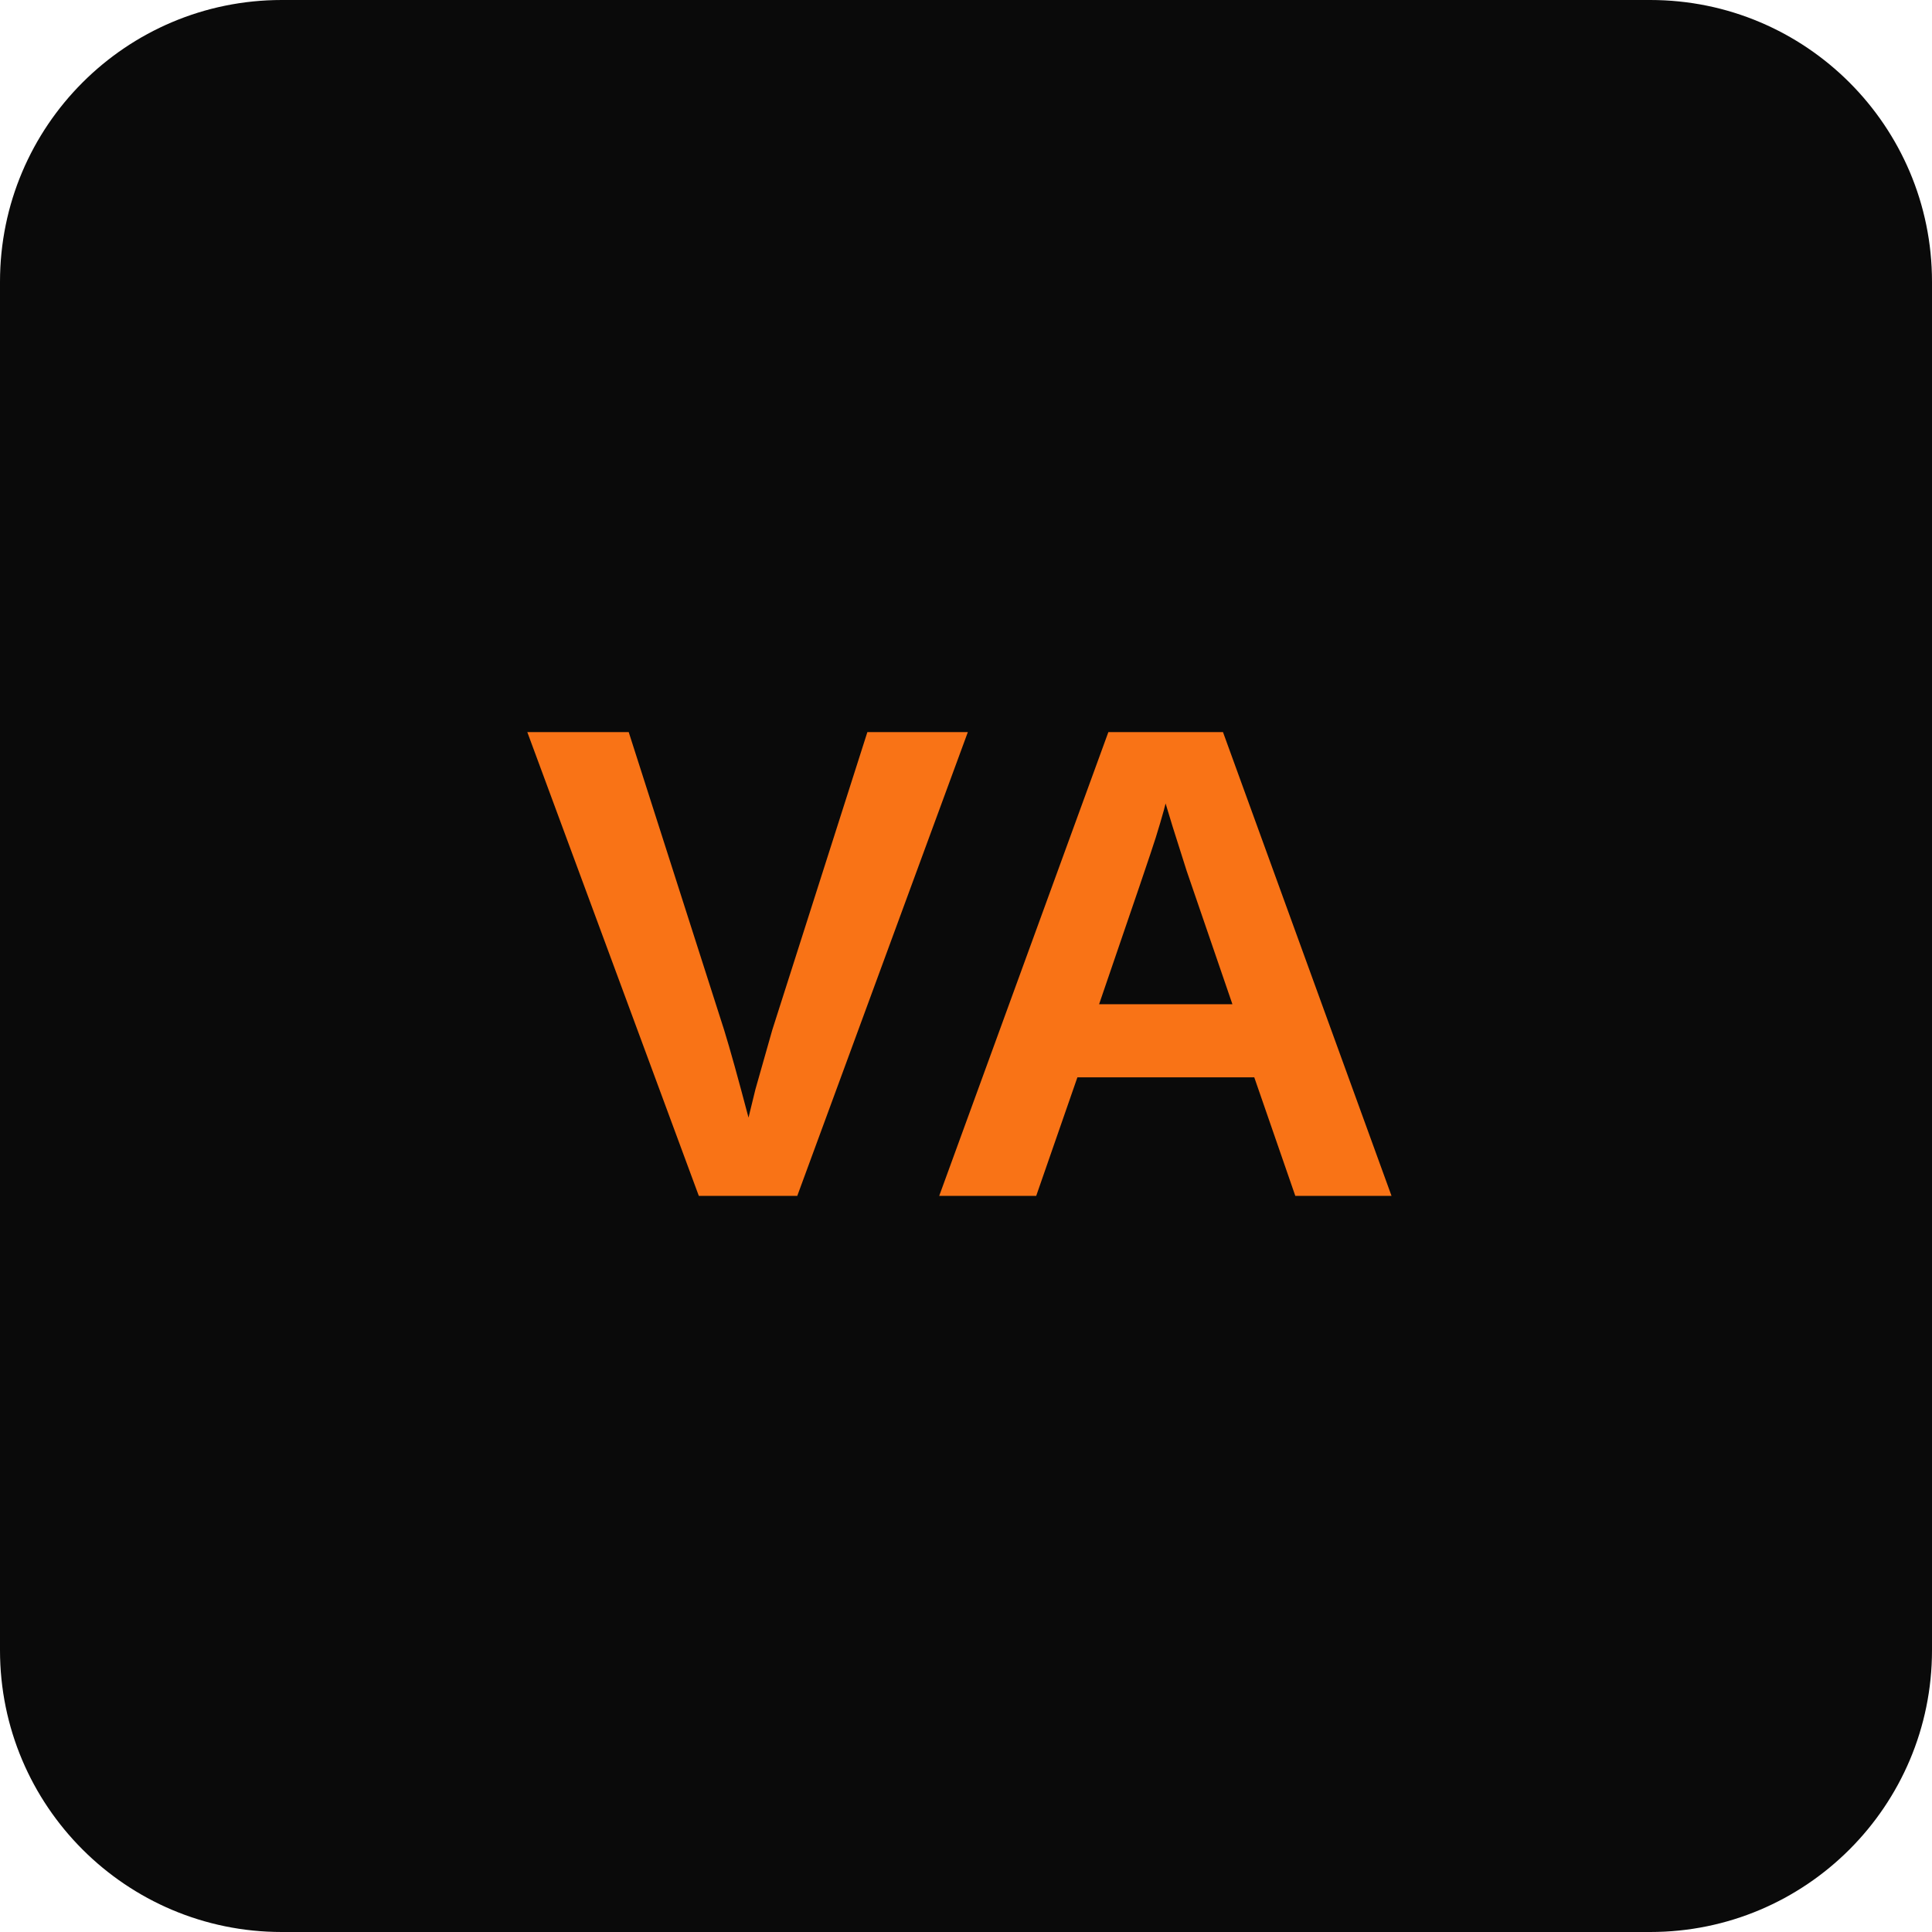
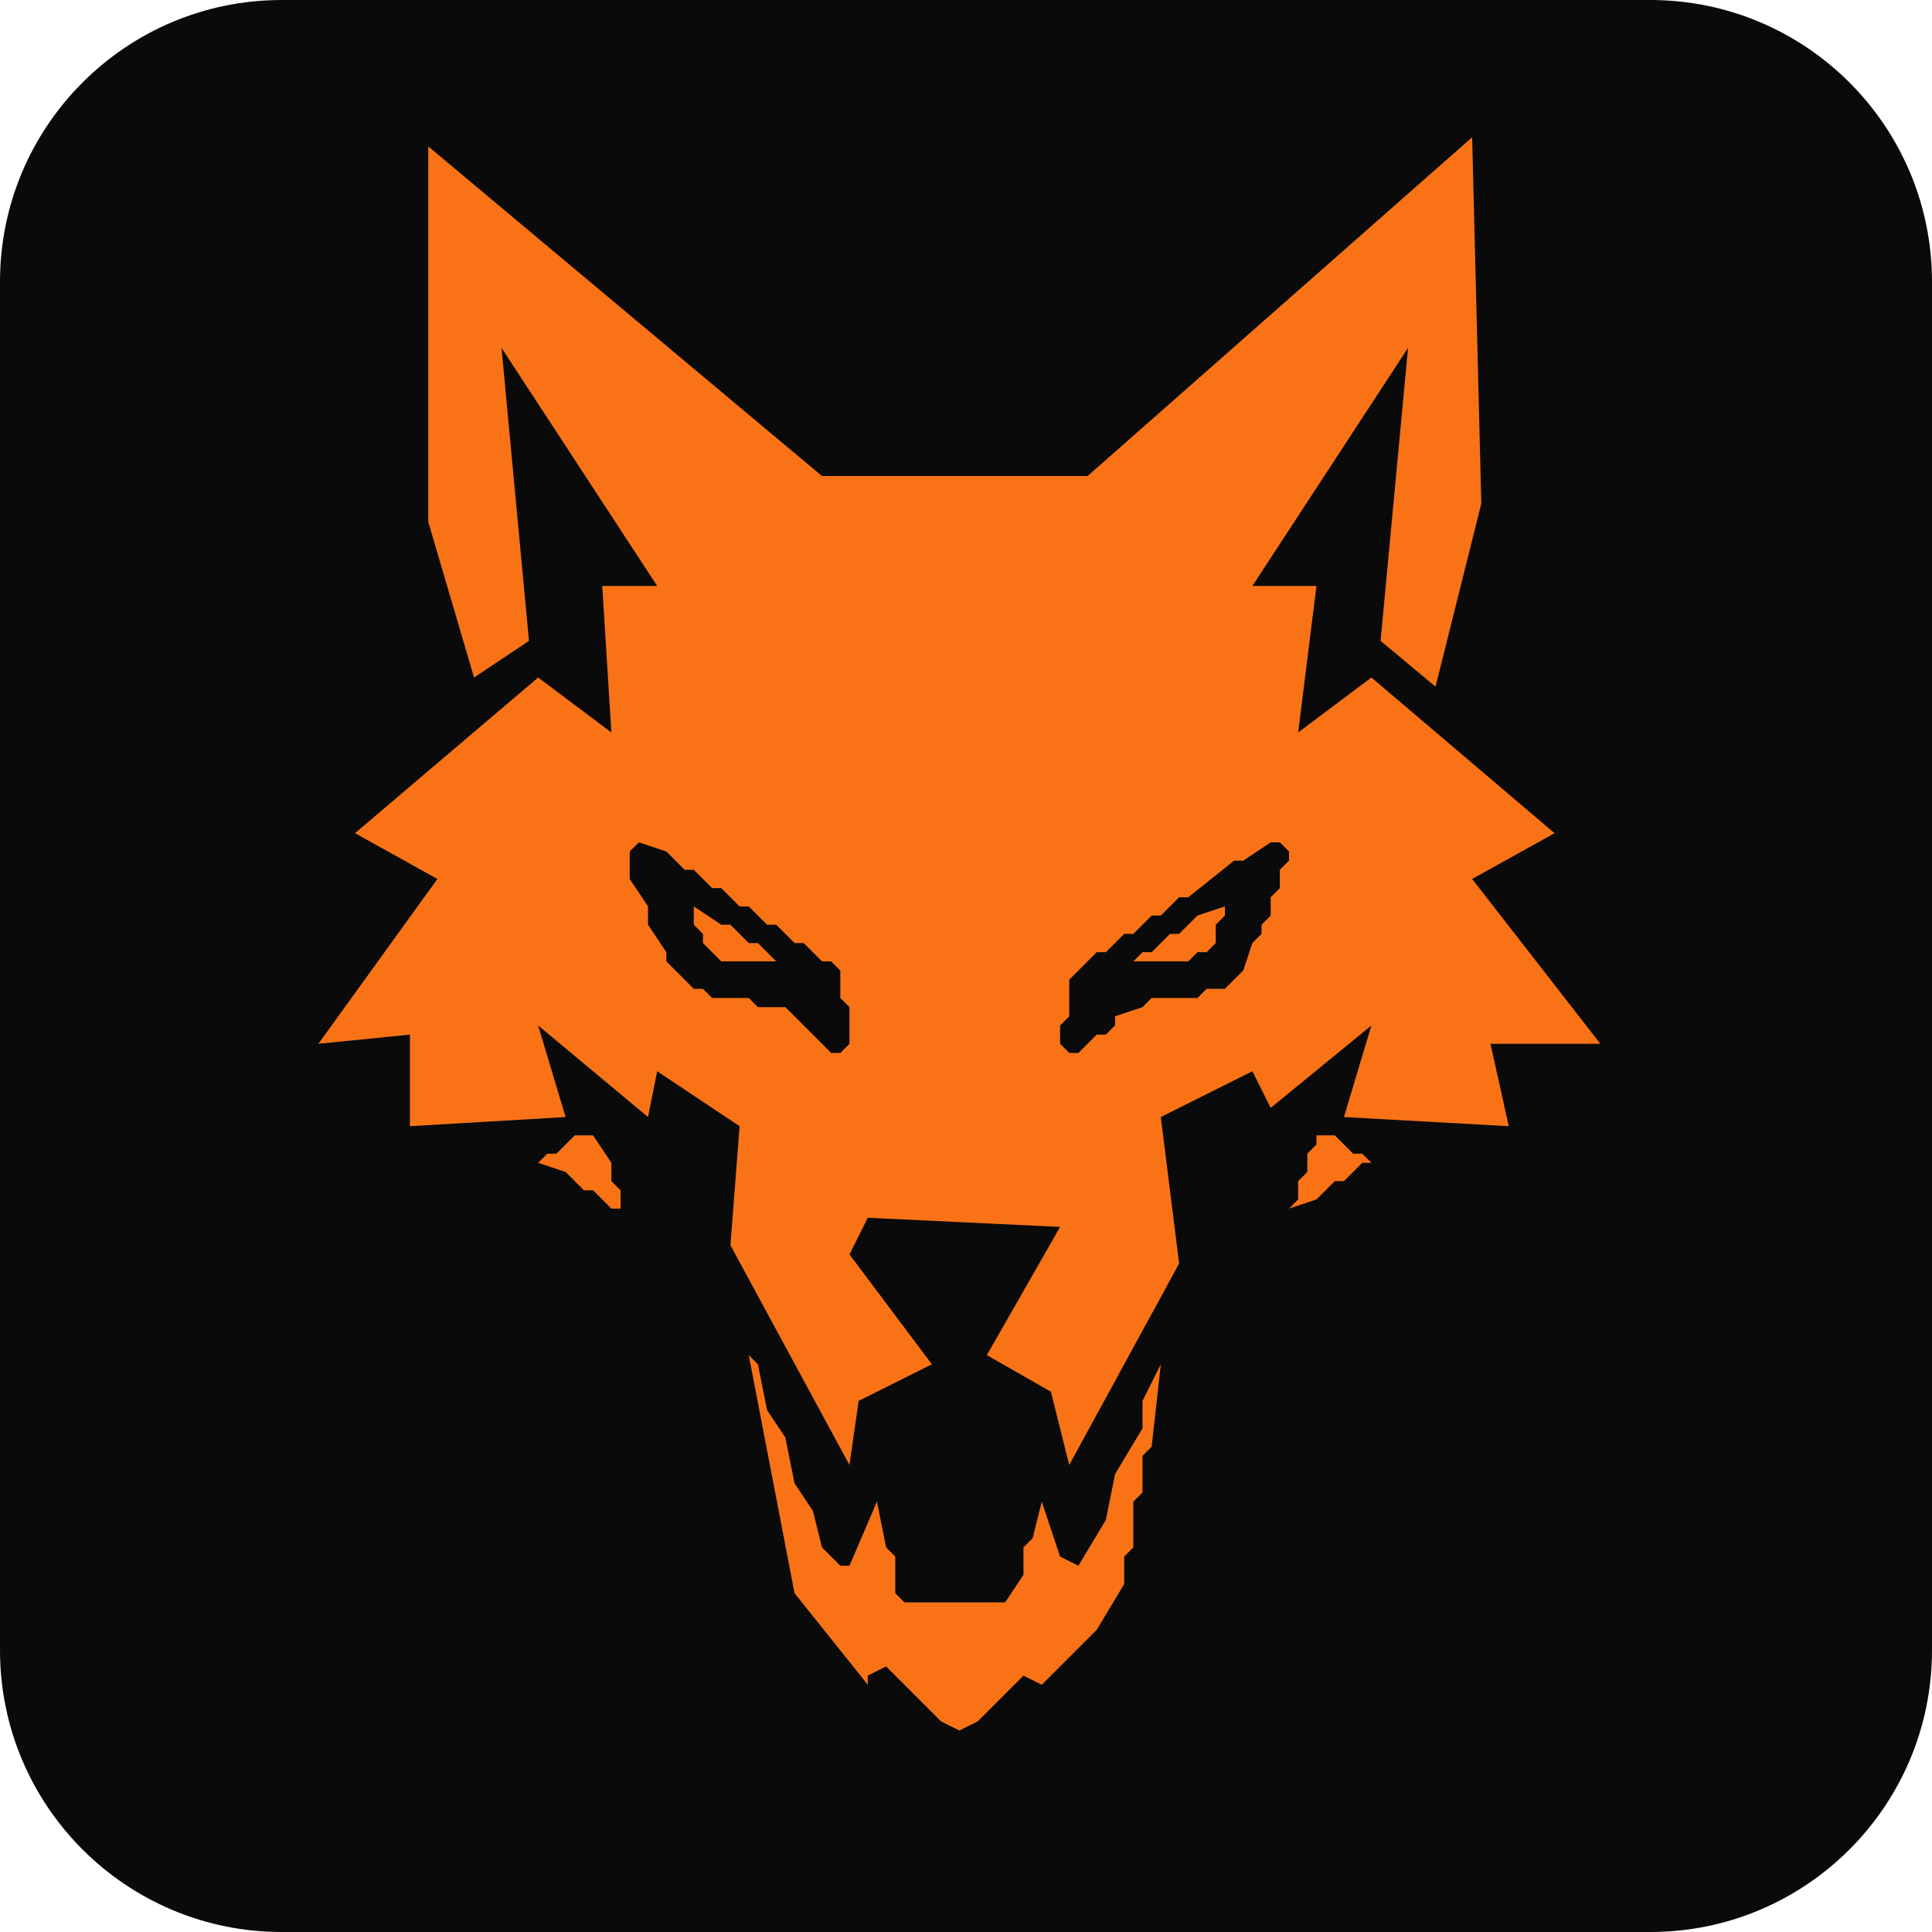
<svg xmlns="http://www.w3.org/2000/svg" width="192" height="192" viewBox="0 0 192 192">
  <rect width="192" height="192" fill="#0a0a0a" rx="28" />
-   <text x="50%" y="52%" dominant-baseline="middle" text-anchor="middle" font-family="Arial,sans-serif" font-weight="900" font-size="67" fill="#f97316">VA</text>
+   <g transform="translate(28,10) scale(0.91)">
+     <path fill="#F97316" fill-rule="evenodd" d="M 16.0 5.0 L 16.0 46.0 L 21.0 63.0 L 27.0 59.0 L 24.0 27.0 L 41.0 53.0 L 35.0 53.0 L 36.0 69.0 L 28.0 63.0 L 8.0 80.0 L 17.0 85.0 L 4.0 103.0 L 14.0 102.0 L 14.0 112.0 L 31.0 111.0 L 28.0 101.0 L 40.0 111.0 L 41.0 106.0 L 50.0 112.0 L 49.0 125.0 L 62.0 149.0 L 63.0 142.0 L 71.0 138.0 L 62.0 126.0 L 64.0 122.0 L 85.0 123.0 L 77.0 137.0 L 84.0 141.0 L 86.0 149.0 L 98.0 127.0 L 96.0 111.0 L 106.0 106.0 L 108.0 110.0 L 119.0 101.0 L 116.0 111.0 L 134.0 112.0 L 132.0 103.0 L 144.0 103.0 L 130.0 85.0 L 139.0 80.0 L 119.0 63.0 L 111.0 69.0 L 113.0 53.0 L 106.0 53.0 L 123.0 27.0 L 120.0 59.0 L 126.0 64.0 L 131.0 44.0 L 130.0 4.0 L 88.0 41.0 L 59.0 41.0 Z M 51.0 137.0 L 56.0 163.0 L 64.0 173.0 L 64.0 172.0 L 66.0 171.0 L 72.0 177.0 L 74.0 178.0 L 76.0 177.0 L 81.0 172.0 L 83.0 173.0 L 89.0 167.0 L 92.0 162.0 L 92.0 159.0 L 93.0 158.0 L 93.0 153.0 L 94.0 152.0 L 94.0 148.0 L 95.0 147.0 L 96.0 138.0 L 94.0 142.0 L 94.0 145.0 L 91.0 150.0 L 90.0 155.0 L 87.0 160.0 L 85.0 159.0 L 83.0 153.0 L 82.0 157.0 L 81.0 158.0 L 81.0 161.0 L 79.0 164.0 L 68.0 164.0 L 67.0 163.0 L 67.0 159.0 L 66.0 158.0 L 65.0 153.0 L 62.0 160.0 L 61.0 160.0 L 59.0 158.0 L 58.0 154.0 L 56.0 151.0 L 55.0 146.0 L 53.0 143.0 L 52.0 138.0 Z M 110.0 82.0 L 110.0 83.0 L 109.0 84.0 L 109.0 86.0 L 108.0 87.0 L 108.0 89.0 L 107.0 90.0 L 107.0 91.0 L 106.0 92.0 L 105.0 95.0 L 103.0 97.0 L 101.0 97.0 L 100.0 98.0 L 95.0 98.0 L 94.0 99.0 L 91.0 100.0 L 91.0 101.0 L 90.0 102.0 L 89.0 102.0 L 87.0 104.0 L 86.0 104.0 L 85.0 103.0 L 85.0 101.0 L 86.0 100.0 L 86.0 96.0 L 89.0 93.0 L 90.0 93.0 L 92.0 91.0 L 93.0 91.0 L 95.0 89.0 L 96.0 89.0 L 98.0 87.0 L 99.0 87.0 L 104.0 83.0 L 105.0 83.0 L 108.0 81.0 L 109.0 81.0 Z M 38.0 82.0 L 39.0 81.0 L 42.0 82.0 L 44.0 84.0 L 45.0 84.0 L 47.0 86.0 L 48.0 86.0 L 50.0 88.0 L 51.0 88.0 L 53.0 90.0 L 54.0 90.0 L 56.0 92.0 L 57.0 92.0 L 59.0 94.0 L 60.0 94.0 L 61.0 95.0 L 61.0 98.0 L 62.0 99.0 L 62.0 103.0 L 61.0 104.0 L 60.0 104.0 L 55.0 99.0 L 52.0 99.0 L 51.0 98.0 L 47.0 98.0 L 46.0 97.0 L 45.0 97.0 L 42.0 94.0 L 42.0 93.0 L 40.0 90.0 L 40.0 88.0 L 38.0 85.0 Z M 28.0 116.0 L 31.0 117.0 L 33.0 119.0 L 34.0 119.0 L 36.0 121.0 L 37.0 121.0 L 37.0 119.0 L 36.0 118.0 L 36.0 116.0 L 34.0 113.0 L 32.0 113.0 L 30.0 115.0 L 29.0 115.0 Z M 119.0 116.0 L 118.0 115.0 L 117.0 115.0 L 115.0 113.0 L 113.0 113.0 L 113.0 114.0 L 112.0 115.0 L 112.0 117.0 L 111.0 118.0 L 111.0 120.0 L 110.0 121.0 L 113.0 120.0 L 115.0 118.0 L 116.0 118.0 L 118.0 116.0 Z M 103.0 88.0 L 100.0 89.0 L 98.0 91.0 L 97.0 91.0 L 95.0 93.0 L 94.0 93.0 L 93.0 94.0 L 99.0 94.0 L 100.0 93.0 L 101.0 93.0 L 102.0 92.0 L 102.0 90.0 L 103.0 89.0 Z M 45.0 88.0 L 45.0 90.0 L 46.0 91.0 L 46.0 92.0 L 48.0 94.0 L 54.0 94.0 L 52.0 92.0 L 51.0 92.0 L 49.0 90.0 L 48.0 90.0 Z" />
+   </g>
</svg>
